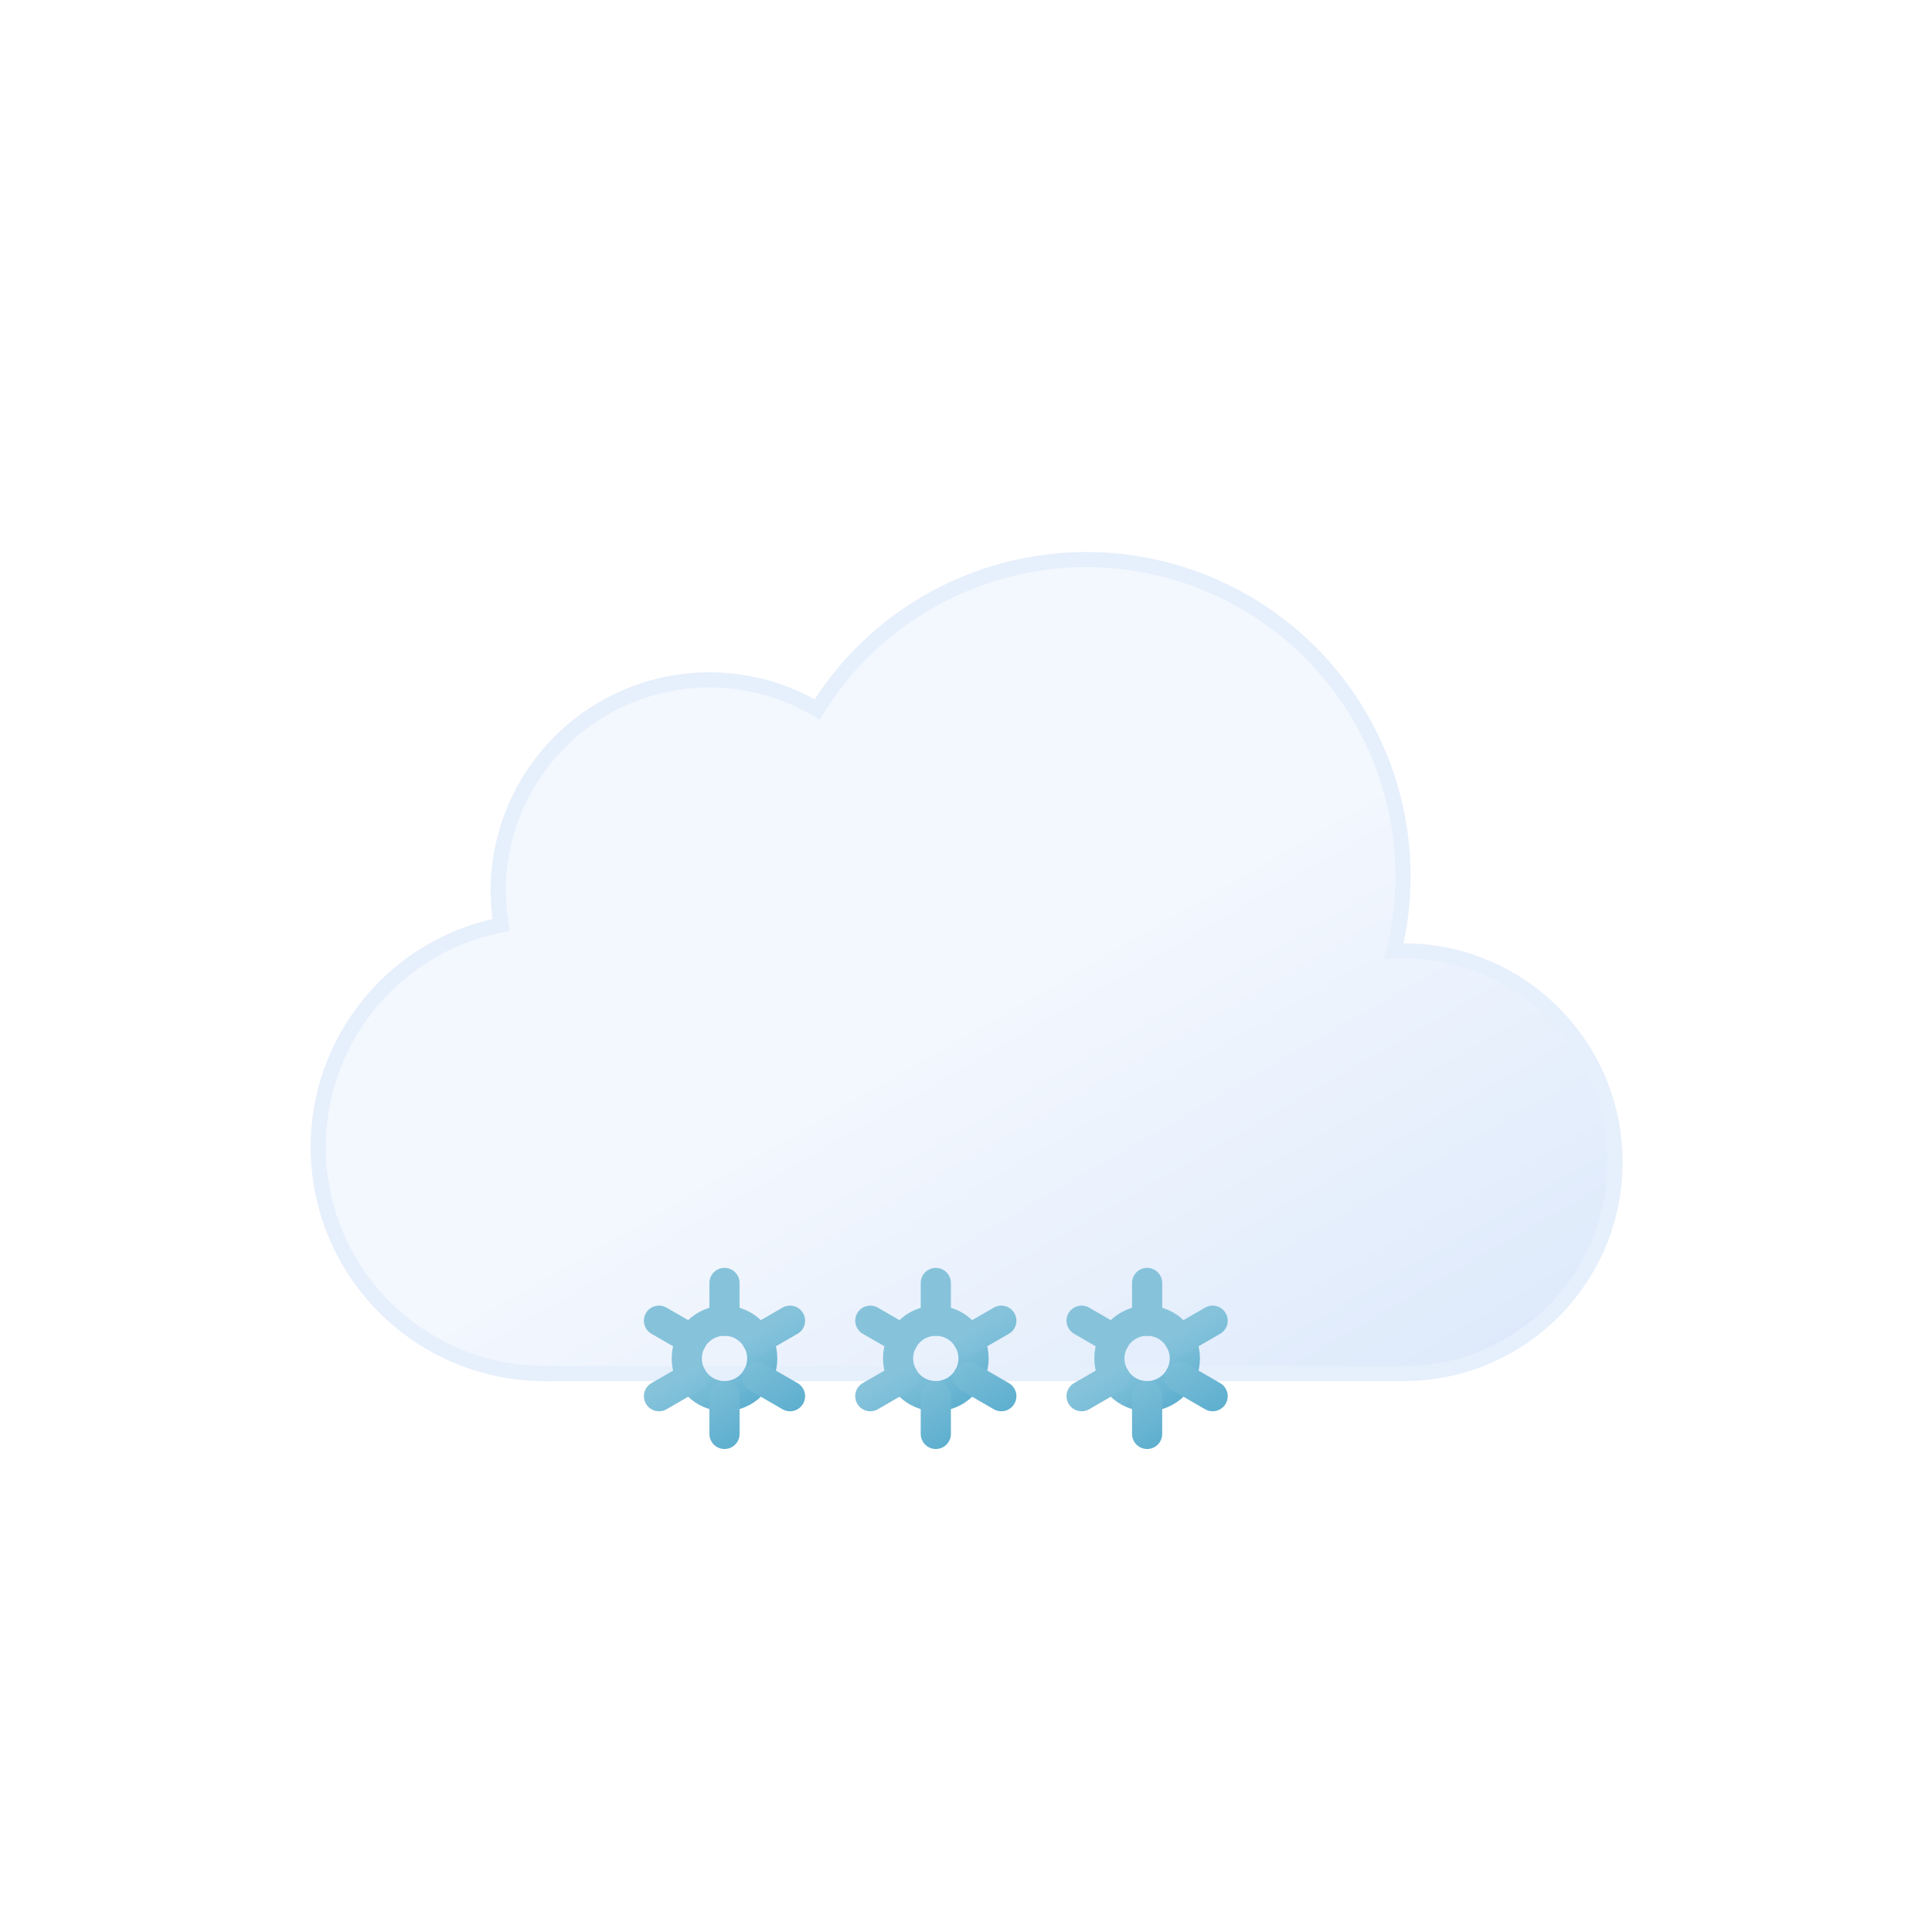
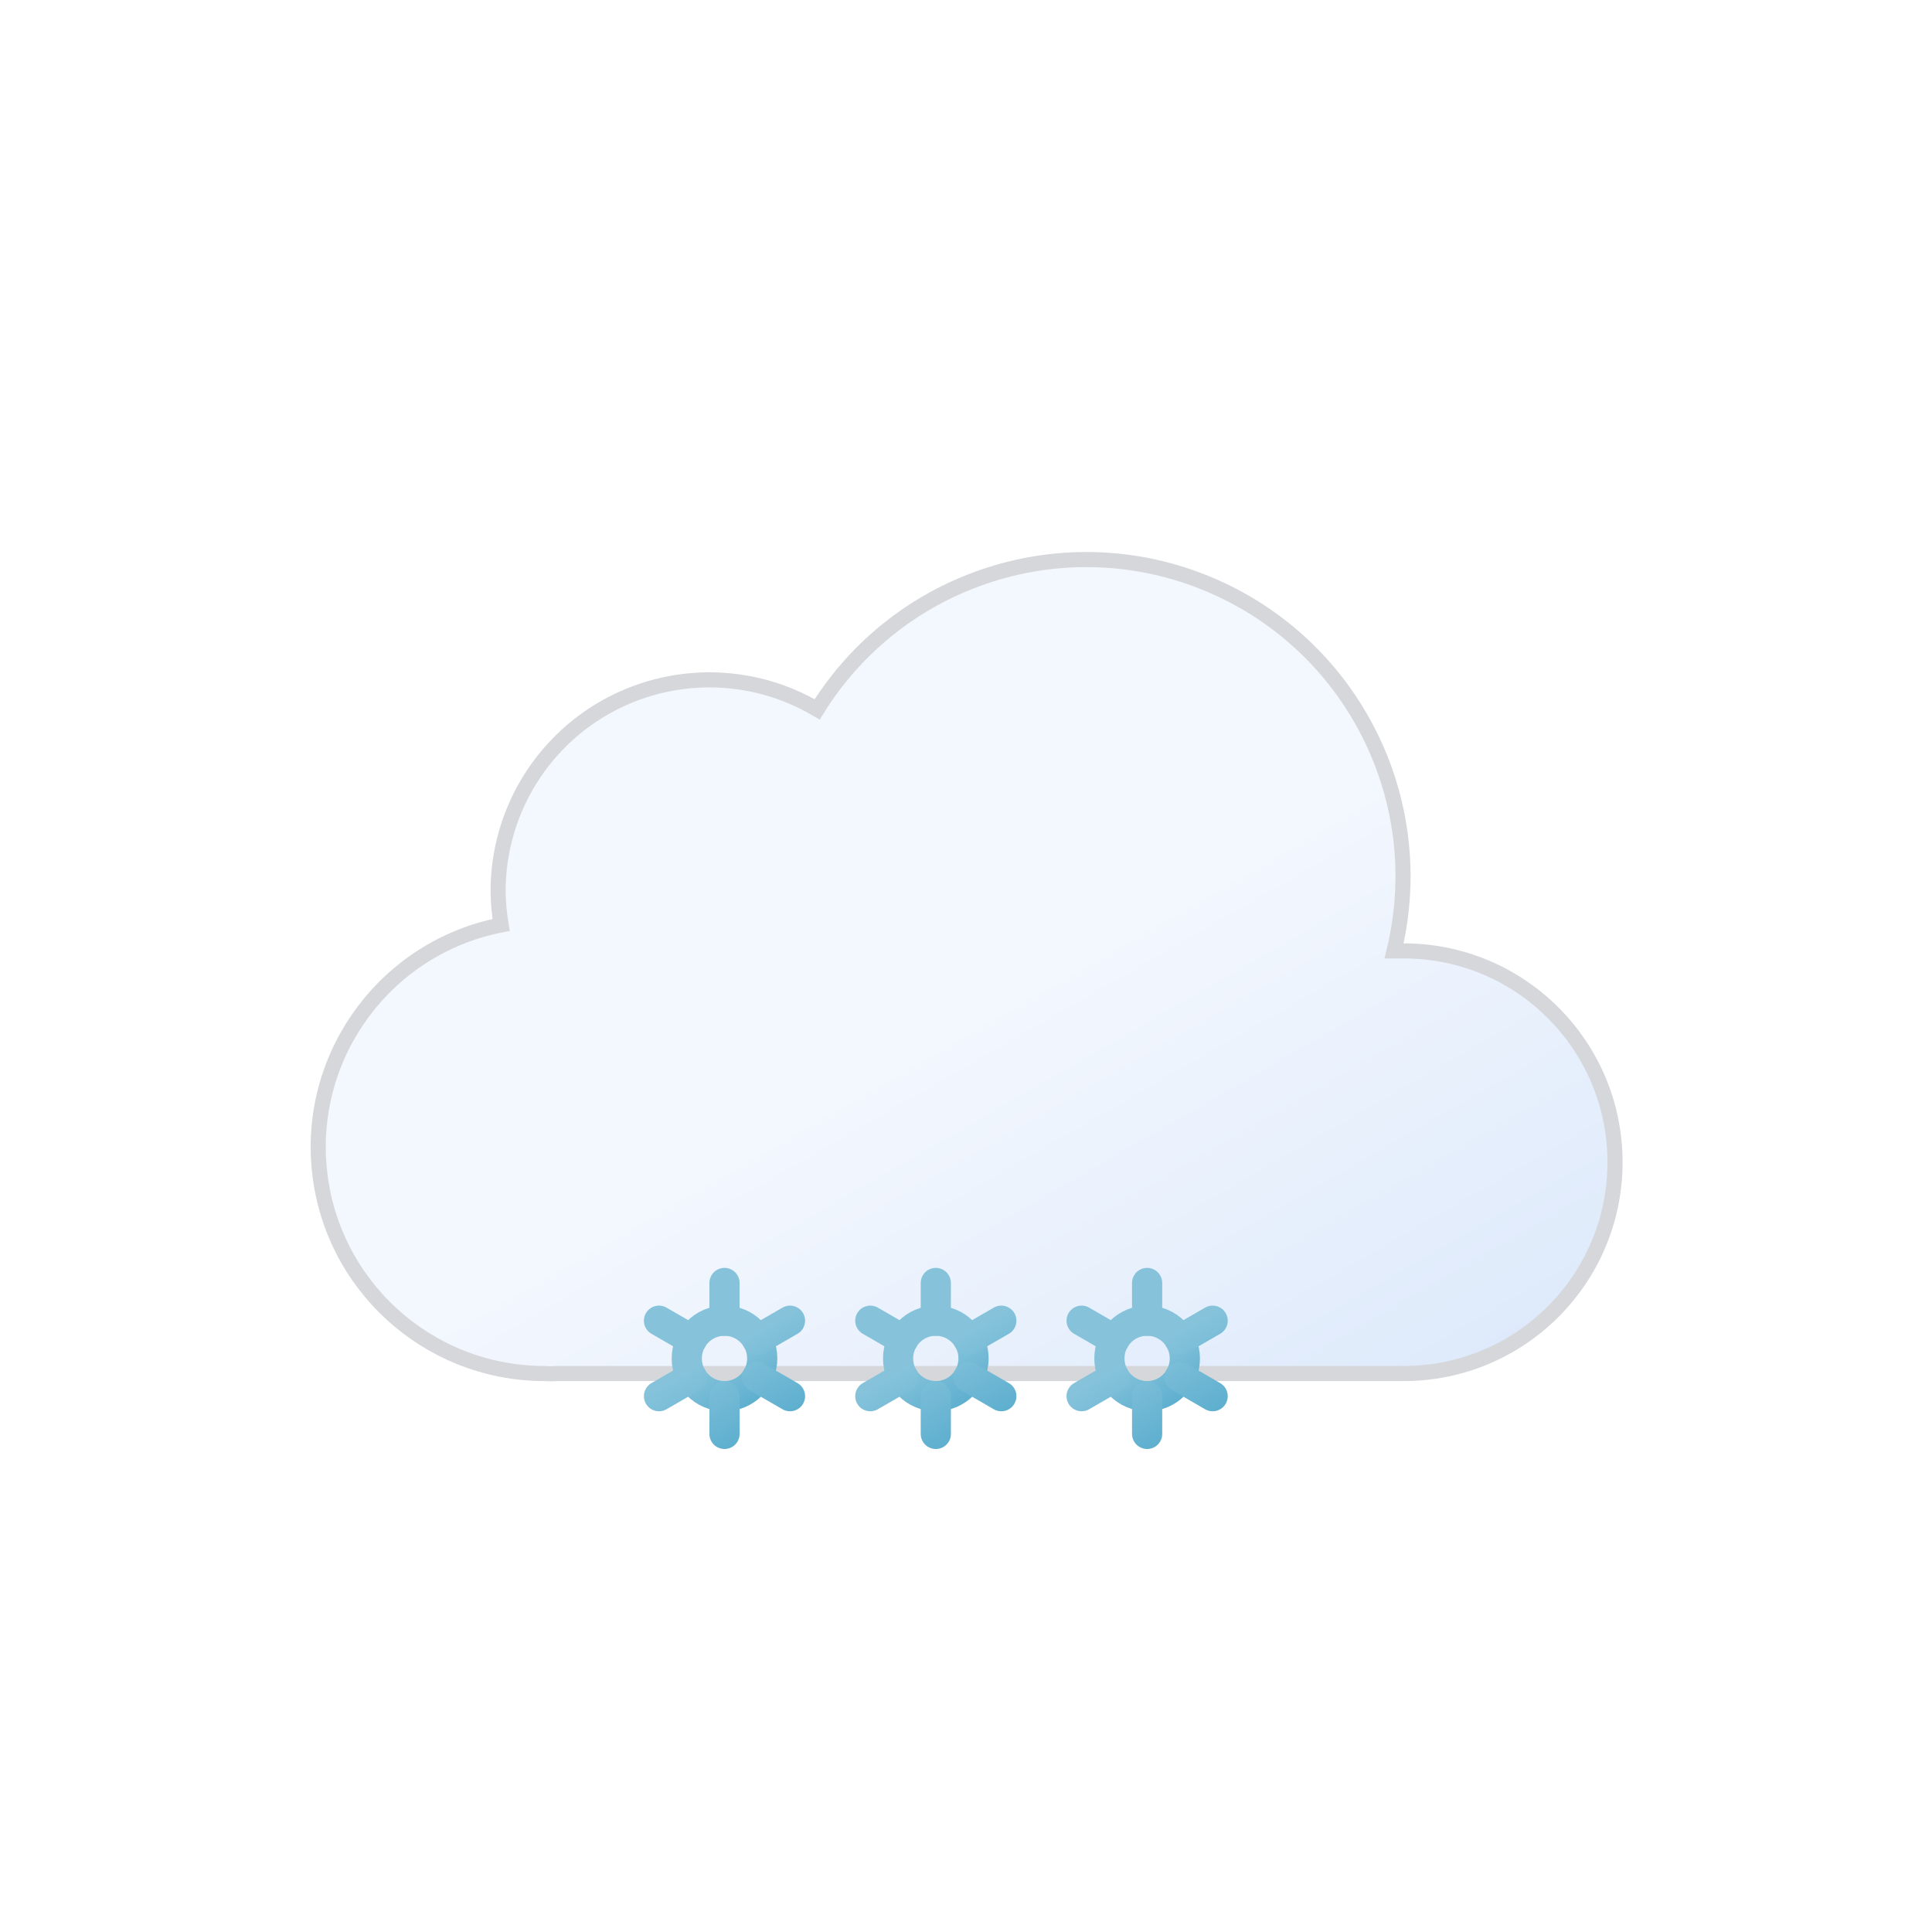
<svg xmlns="http://www.w3.org/2000/svg" xmlns:xlink="http://www.w3.org/1999/xlink" viewBox="0 0 64 64">
  <defs>
    <linearGradient id="b" x1="22.56" x2="39.2" y1="21.96" y2="50.8" gradientUnits="userSpaceOnUse">
      <stop offset="0" stop-color="#f3f7fe" />
      <stop offset=".45" stop-color="#f3f7fe" />
      <stop offset="1" stop-color="#deeafb" />
    </linearGradient>
    <linearGradient id="a" x1="30.12" x2="31.88" y1="43.48" y2="46.52" gradientUnits="userSpaceOnUse">
      <stop offset="0" stop-color="#86c3db" />
      <stop offset=".45" stop-color="#86c3db" />
      <stop offset="1" stop-color="#5eafcf" />
    </linearGradient>
    <linearGradient id="c" x1="29.67" x2="32.33" y1="42.69" y2="47.31" xlink:href="#a" />
    <linearGradient id="d" x1="23.12" x2="24.88" y1="43.48" y2="46.52" xlink:href="#a" />
    <linearGradient id="e" x1="22.67" x2="25.33" y1="42.69" y2="47.31" xlink:href="#a" />
    <linearGradient id="f" x1="37.12" x2="38.88" y1="43.48" y2="46.52" xlink:href="#a" />
    <linearGradient id="g" x1="36.67" x2="39.33" y1="42.69" y2="47.31" xlink:href="#a" />
  </defs>
-   <path fill="url(#b)" stroke="#e6effc" stroke-miterlimit="10" stroke-width=".5" d="M46.5 31.5h-.32a10.49 10.49 0 00-19.11-8 7 7 0 00-10.57 6 7.21 7.21 0 00.1 1.14A7.5 7.5 0 0018 45.5a4.19 4.19 0 00.5 0v0h28a7 7 0 000-14z" />
+   <path fill="url(#b)" stroke="#d6d7da" stroke-miterlimit="10" stroke-width=".5" d="M46.5 31.5h-.32a10.49 10.49 0 00-19.11-8 7 7 0 00-10.57 6 7.21 7.21 0 00.1 1.14A7.5 7.5 0 0018 45.5a4.19 4.19 0 00.5 0v0h28a7 7 0 000-14z" />
  <g>
    <circle cx="31" cy="45" r="1.25" fill="none" stroke="url(#a)" stroke-miterlimit="10" />
    <path fill="none" stroke="url(#c)" stroke-linecap="round" stroke-miterlimit="10" d="M33.17 46.25l-1.09-.63m-2.16-1.24l-1.09-.63M31 42.5v1.25m0 3.75v-1.25m-1.08-.63l-1.09.63m4.34-2.5l-1.09.63" />
    <animateTransform additive="sum" attributeName="transform" dur="4s" repeatCount="indefinite" type="translate" values="-1 -6; 1 12" />
    <animateTransform additive="sum" attributeName="transform" dur="9s" repeatCount="indefinite" type="rotate" values="0 31 45; 360 31 45" />
    <animate attributeName="opacity" dur="4s" repeatCount="indefinite" values="0;1;1;1;0" />
  </g>
  <g>
    <circle cx="24" cy="45" r="1.25" fill="none" stroke="url(#d)" stroke-miterlimit="10" />
    <path fill="none" stroke="url(#e)" stroke-linecap="round" stroke-miterlimit="10" d="M26.17 46.25l-1.09-.63m-2.16-1.24l-1.09-.63M24 42.5v1.25m0 3.75v-1.25m-1.08-.63l-1.09.63m4.34-2.5l-1.09.63" />
    <animateTransform additive="sum" attributeName="transform" begin="-2s" dur="4s" repeatCount="indefinite" type="translate" values="1 -6; -1 12" />
    <animateTransform additive="sum" attributeName="transform" dur="9s" repeatCount="indefinite" type="rotate" values="0 24 45; 360 24 45" />
    <animate attributeName="opacity" begin="-2s" dur="4s" repeatCount="indefinite" values="0;1;1;1;0" />
  </g>
  <g>
    <circle cx="38" cy="45" r="1.25" fill="none" stroke="url(#f)" stroke-miterlimit="10" />
    <path fill="none" stroke="url(#g)" stroke-linecap="round" stroke-miterlimit="10" d="M40.17 46.25l-1.09-.63m-2.16-1.24l-1.09-.63M38 42.5v1.25m0 3.75v-1.25m-1.08-.63l-1.09.63m4.34-2.5l-1.09.63" />
    <animateTransform additive="sum" attributeName="transform" begin="-1s" dur="4s" repeatCount="indefinite" type="translate" values="1 -6; -1 12" />
    <animateTransform additive="sum" attributeName="transform" dur="9s" repeatCount="indefinite" type="rotate" values="0 38 45; 360 38 45" />
    <animate attributeName="opacity" begin="-1s" dur="4s" repeatCount="indefinite" values="0;1;1;1;0" />
  </g>
</svg>
